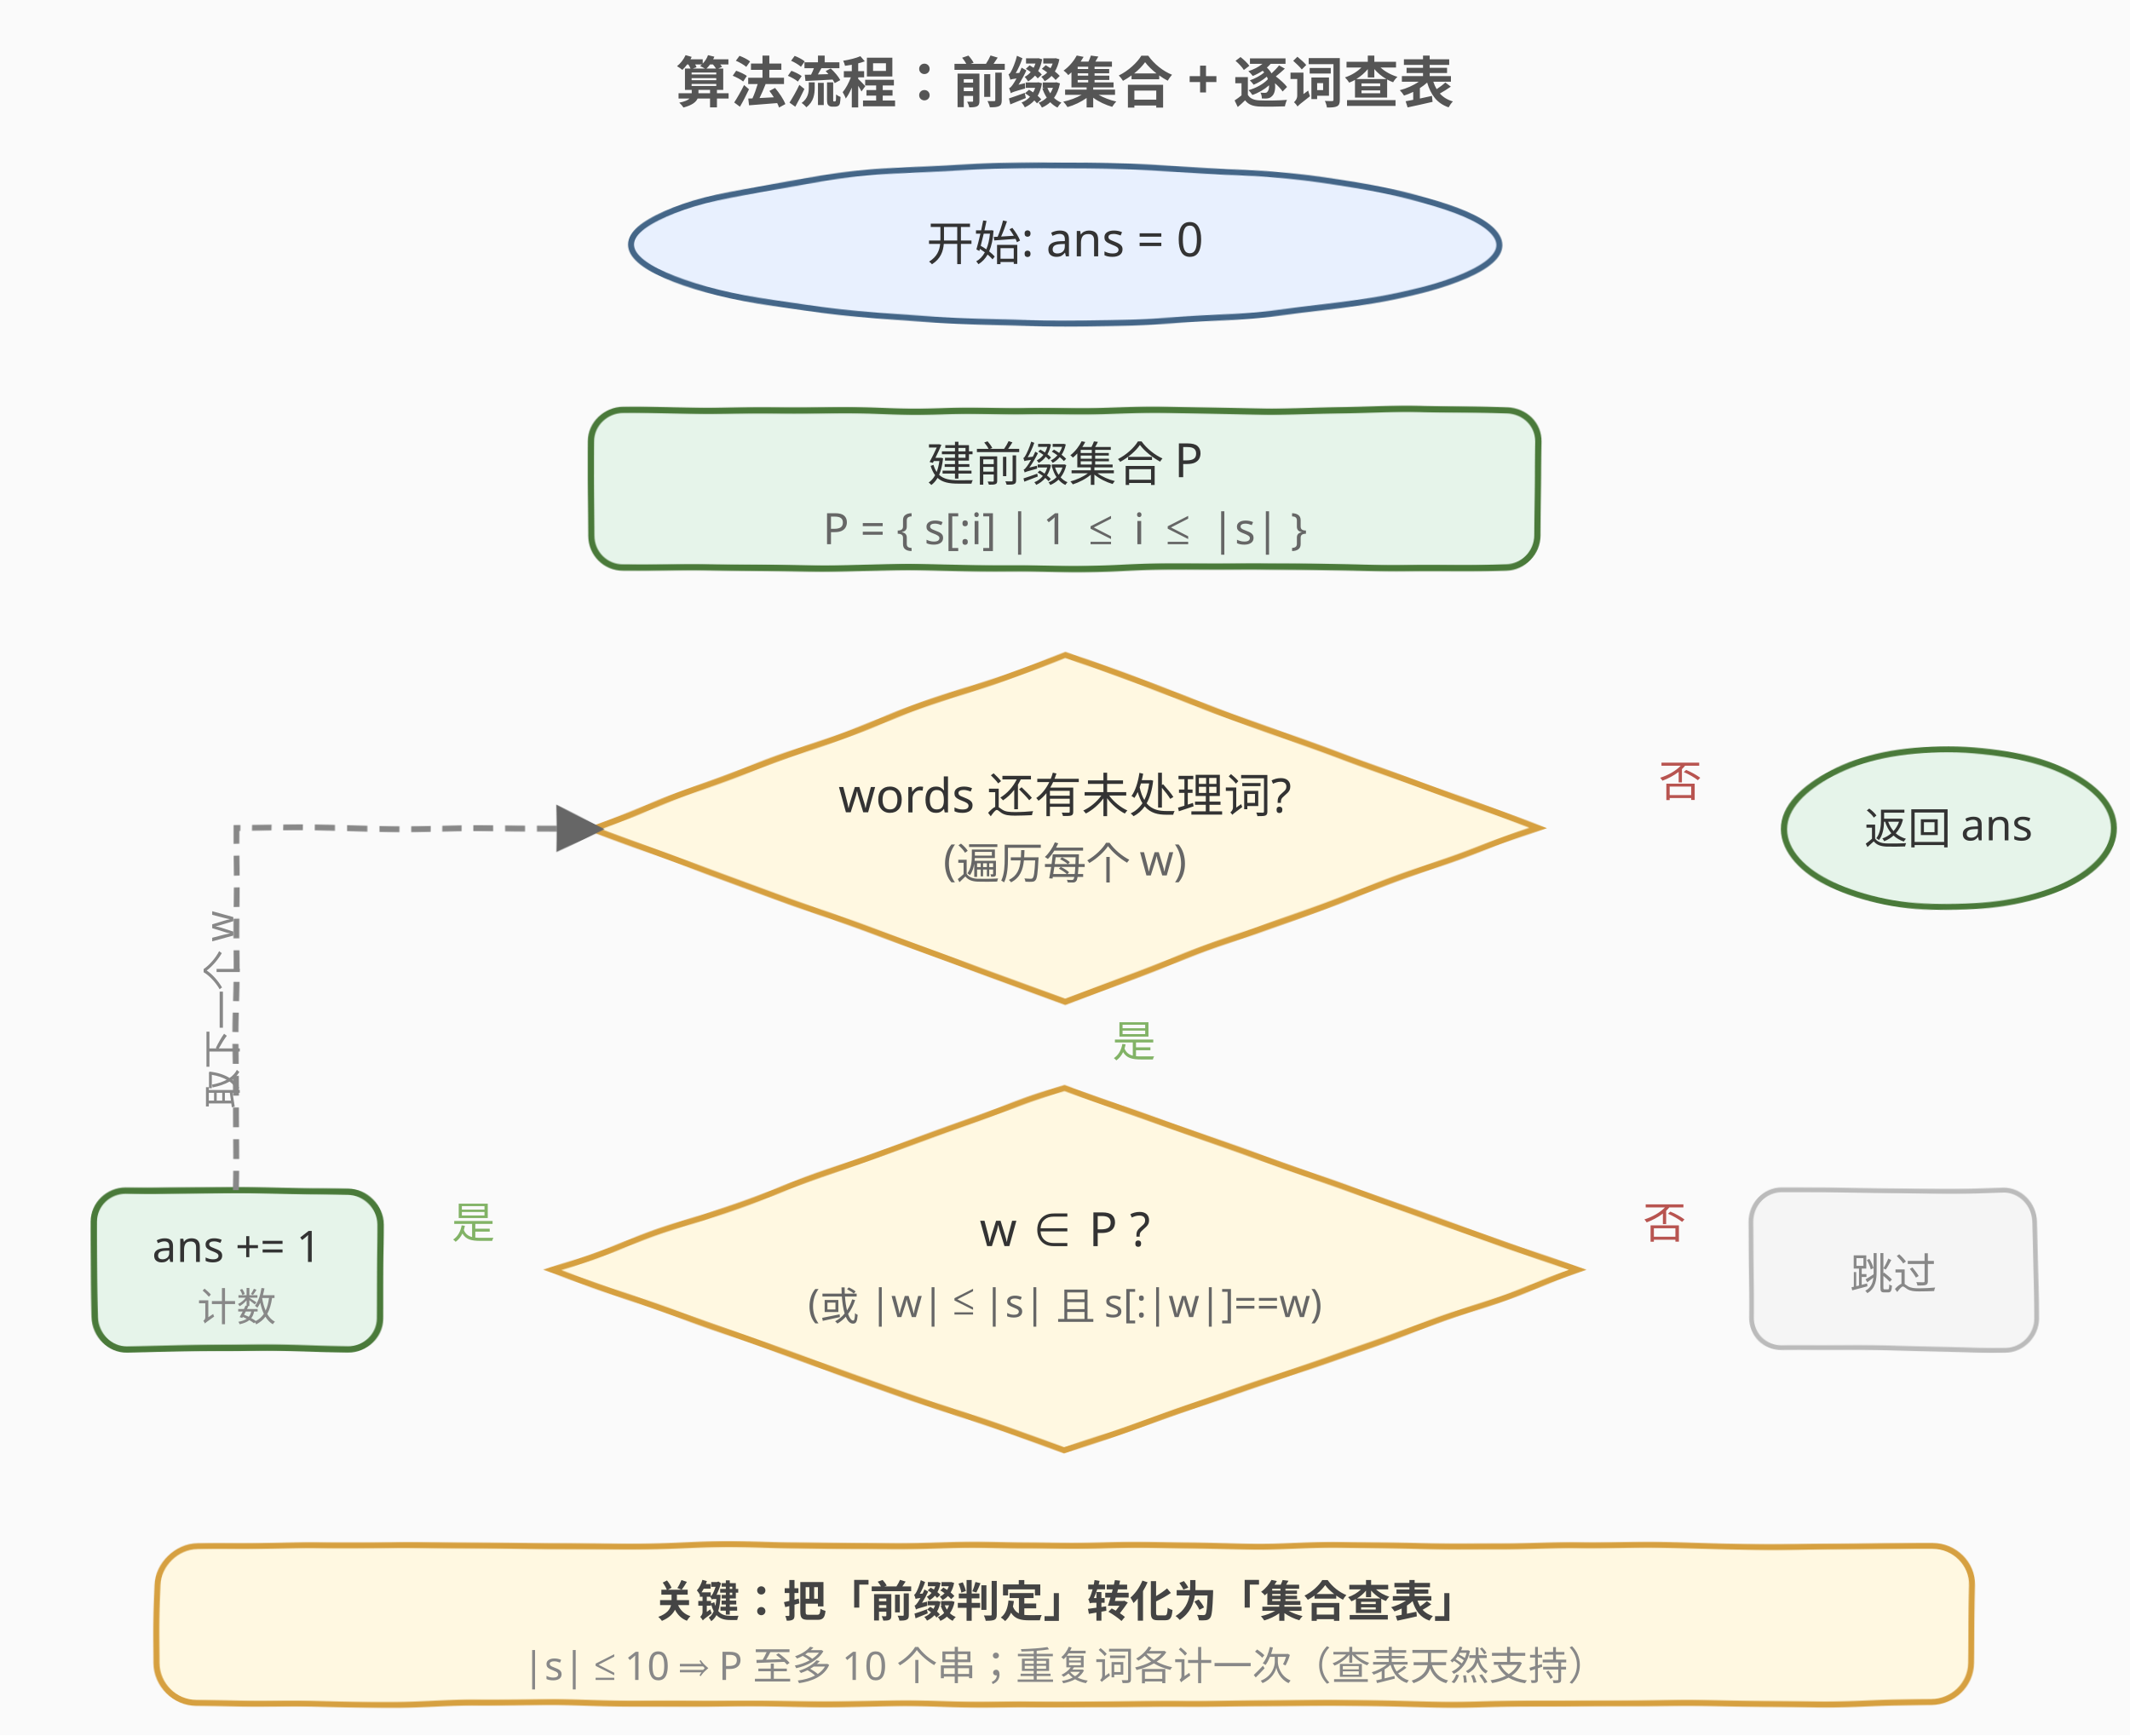
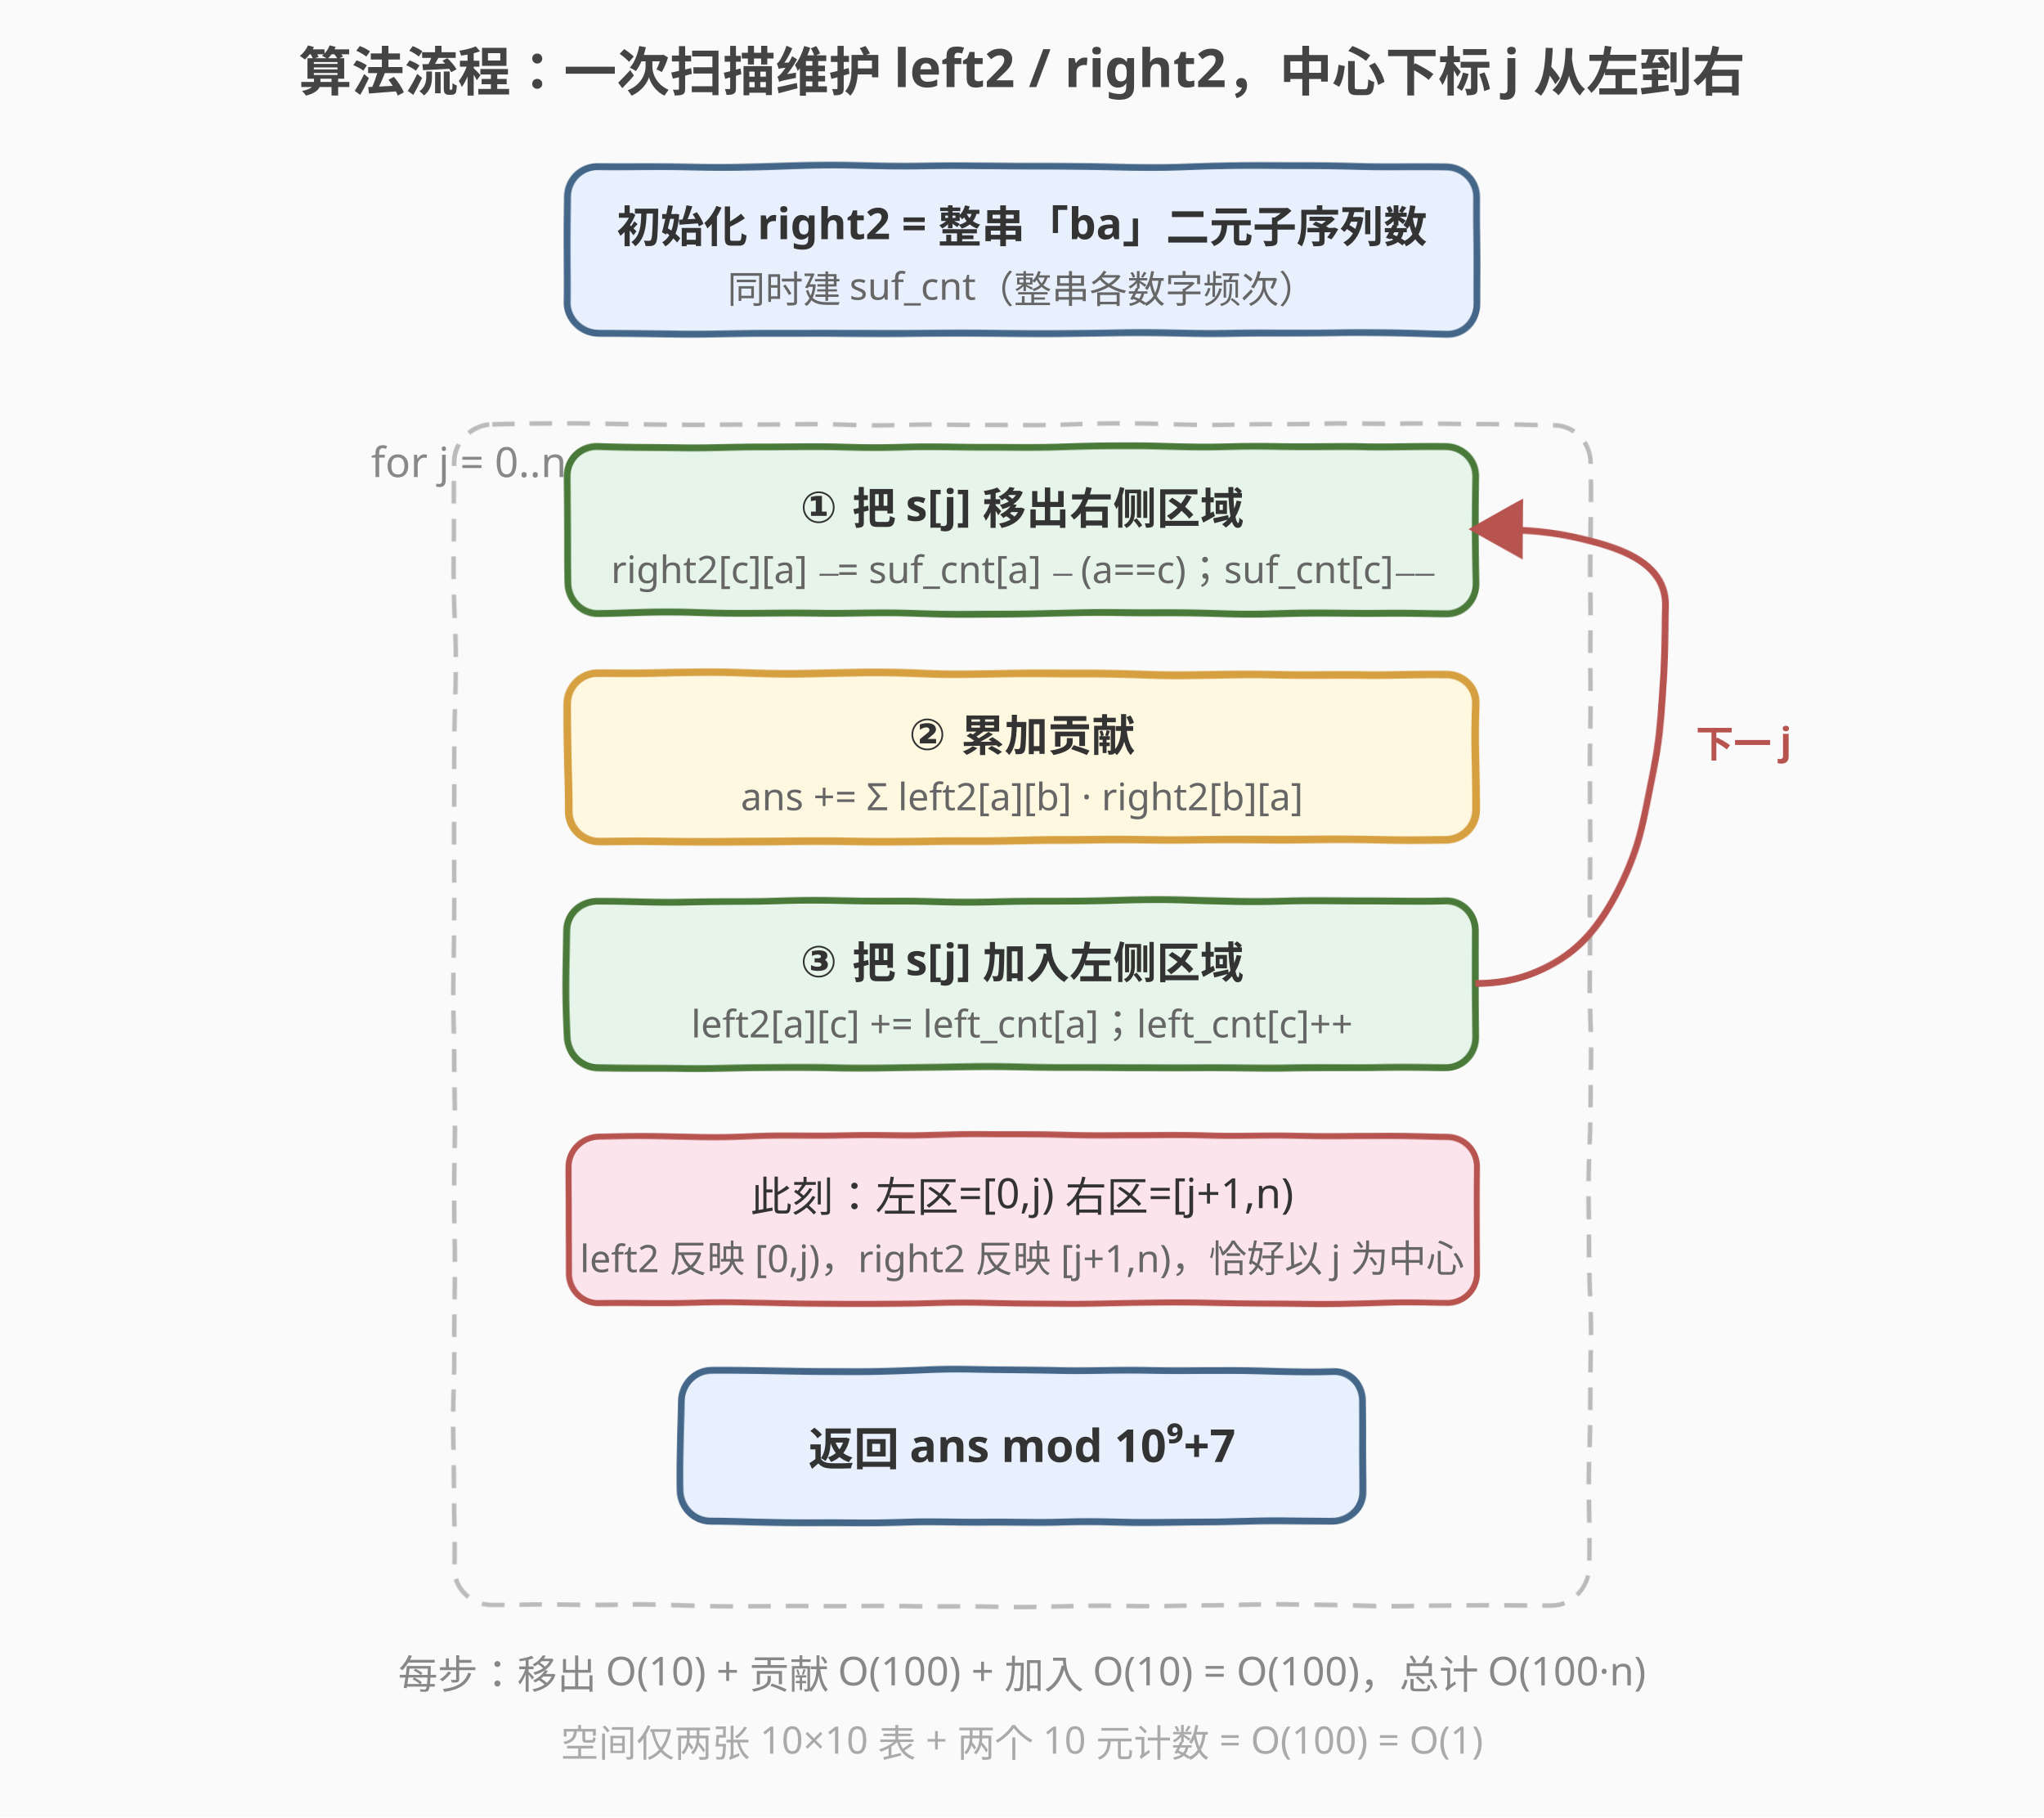
- <svg xmlns="http://www.w3.org/2000/svg" viewBox="0 0 540 440" font-family="'Comic Sans MS', 'Segoe UI', 'Kaiti SC', 楷体, cursive">
+ <svg xmlns="http://www.w3.org/2000/svg" viewBox="0 0 540 480" font-family="'Comic Sans MS', 'Segoe UI', 'Kaiti SC', 楷体, cursive">
  <defs>
    <filter id="rough">
      <feTurbulence type="fractalNoise" baseFrequency="0.02" numOctaves="2" seed="3" />
      <feDisplacementMap in="SourceGraphic" scale="2" />
    </filter>
    <filter id="rough2">
      <feTurbulence type="fractalNoise" baseFrequency="0.025" numOctaves="2" seed="7" />
      <feDisplacementMap in="SourceGraphic" scale="1.5" />
    </filter>
-     <marker id="arr" markerWidth="8" markerHeight="8" refX="6" refY="4" orient="auto">
-       <path d="M 0 0 L 8 4 L 0 8 z" fill="#666" />
+     <marker id="arr" markerWidth="9" markerHeight="9" refX="7" refY="4.5" orient="auto">
+       <path d="M0,0 L8,4.5 L0,9 Z" fill="#666" />
+     </marker>
+     <marker id="arrL" markerWidth="9" markerHeight="9" refX="7" refY="4.5" orient="auto">
+       <path d="M0,0 L8,4.5 L0,9 Z" fill="#b85450" />
    </marker>
  </defs>
-   <rect width="540" height="440" fill="#fafafa" />
-   <text x="270" y="26" text-anchor="middle" font-size="14" fill="#555" font-weight="bold">算法流程：前缀集合 + 逐词查表</text>
-   <ellipse cx="270" cy="62" rx="110" ry="20" fill="#e8f0fe" stroke="#446688" stroke-width="1.5" filter="url(#rough2)" />
-   <text x="270" y="66" text-anchor="middle" font-size="12" fill="#333">开始: ans = 0</text>
-   <path d="M 270 82 L 270 100" stroke="#666" stroke-width="1.5" fill="none" marker-end="url(#arr)" filter="url(#rough2)" />
-   <rect x="150" y="104" width="240" height="40" fill="#e6f4ea" stroke="#4a7a3a" stroke-width="1.6" rx="8" filter="url(#rough2)" />
-   <text x="270" y="122" text-anchor="middle" font-size="12" fill="#333">建前缀集合 P</text>
-   <text x="270" y="138" text-anchor="middle" font-size="11" fill="#666">P = { s[:i] | 1 ≤ i ≤ |s| }</text>
-   <path d="M 270 144 L 270 162" stroke="#666" stroke-width="1.5" fill="none" marker-end="url(#arr)" filter="url(#rough2)" />
-   <polygon points="270,166 390,210 270,254 150,210" fill="#fff8e1" stroke="#d6a040" stroke-width="1.5" filter="url(#rough2)" />
-   <text x="270" y="206" text-anchor="middle" font-size="12" fill="#333">words 还有未处理词?</text>
-   <text x="270" y="222" text-anchor="middle" font-size="11" fill="#666">(遍历每个 w)</text>
-   <path d="M 390 210 L 462 210" stroke="#666" stroke-width="1.5" fill="none" marker-end="url(#arr)" filter="url(#rough2)" />
-   <text x="426" y="202" text-anchor="middle" font-size="11" fill="#b85450">否</text>
-   <ellipse cx="494" cy="210" rx="42" ry="20" fill="#e6f4ea" stroke="#4a7a3a" stroke-width="1.5" filter="url(#rough2)" />
-   <text x="494" y="214" text-anchor="middle" font-size="11" fill="#333">返回 ans</text>
-   <path d="M 270 254 L 270 272" stroke="#666" stroke-width="1.5" fill="none" marker-end="url(#arr)" filter="url(#rough2)" />
-   <text x="282" y="268" font-size="11" fill="#82b366">是</text>
-   <polygon points="270,276 400,322 270,368 140,322" fill="#fff8e1" stroke="#d6a040" stroke-width="1.5" filter="url(#rough2)" />
-   <text x="270" y="316" text-anchor="middle" font-size="12" fill="#333">w ∈ P ?</text>
-   <text x="270" y="334" text-anchor="middle" font-size="10" fill="#666">(或 |w|≤|s| 且 s[:|w|]==w)</text>
-   <path d="M 140 322 L 96 322" stroke="#666" stroke-width="1.5" fill="none" marker-end="url(#arr)" filter="url(#rough2)" />
-   <text x="120" y="314" text-anchor="middle" font-size="11" fill="#82b366">是</text>
-   <rect x="24" y="302" width="72" height="40" fill="#e6f4ea" stroke="#4a7a3a" stroke-width="1.6" rx="8" filter="url(#rough2)" />
-   <text x="60" y="320" text-anchor="middle" font-size="11" fill="#333">ans += 1</text>
-   <text x="60" y="335" text-anchor="middle" font-size="10" fill="#888">计数</text>
-   <path d="M 400 322 L 444 322" stroke="#666" stroke-width="1.5" fill="none" marker-end="url(#arr)" filter="url(#rough2)" />
-   <text x="422" y="314" text-anchor="middle" font-size="11" fill="#b85450">否</text>
-   <rect x="444" y="302" width="72" height="40" fill="#f5f5f5" stroke="#bbb" stroke-width="1.2" rx="8" filter="url(#rough2)" />
-   <text x="480" y="327" text-anchor="middle" font-size="11" fill="#888">跳过</text>
-   <path d="M 60 302 L 60 210 L 150 210" stroke="#888" stroke-width="1.5" fill="none" stroke-dasharray="5,3" marker-end="url(#arr)" filter="url(#rough2)" />
-   <text x="60" y="256" text-anchor="middle" font-size="10" fill="#888" transform="rotate(-90 60 256)">取下一个 w</text>
-   <rect x="40" y="392" width="460" height="40" fill="#fff8e1" stroke="#d6a040" stroke-width="1.5" rx="10" filter="url(#rough2)" />
-   <text x="270" y="410" text-anchor="middle" font-size="11" fill="#444" font-weight="bold">关键：把「前缀判定」转化为「集合查表」</text>
-   <text x="270" y="426" text-anchor="middle" font-size="10" fill="#888">|s|≤10 ⇒ P 至多 10 个串；重复词各计一次（查表天然支持）</text>
+   <rect width="540" height="480" fill="#fafafa" />
+   <text x="270" y="24" text-anchor="middle" font-size="14" fill="#444" font-weight="bold">算法流程：一次扫描维护 left2 / right2，中心下标 j 从左到右</text>
+   <rect x="150" y="44" width="240" height="44" fill="#e8f0fe" stroke="#446688" stroke-width="1.8" rx="8" filter="url(#rough2)" />
+   <text x="270" y="64" text-anchor="middle" font-size="11.5" fill="#333" font-weight="bold">初始化 right2 = 整串「ba」二元子序列数</text>
+   <text x="270" y="80" text-anchor="middle" font-size="10" fill="#666">同时建 suf_cnt（整串各数字频次）</text>
+   <path d="M 270 88 L 270 106" stroke="#666" stroke-width="1.8" fill="none" marker-end="url(#arr)" filter="url(#rough2)" />
+   <text x="98" y="126" font-size="11" fill="#888">for j = 0..n−1</text>
+   <rect x="120" y="112" width="300" height="312" fill="none" stroke="#bbb" stroke-width="1.2" stroke-dasharray="6 4" rx="10" filter="url(#rough2)" />
+   <rect x="150" y="118" width="240" height="44" fill="#e6f4ea" stroke="#4a7a3a" stroke-width="1.8" rx="8" filter="url(#rough2)" />
+   <text x="270" y="138" text-anchor="middle" font-size="11.5" fill="#333" font-weight="bold">① 把 s[j] 移出右侧区域</text>
+   <text x="270" y="154" text-anchor="middle" font-size="10" fill="#666">right2[c][a] −= suf_cnt[a] − (a==c)；suf_cnt[c]−−</text>
+   <path d="M 270 162 L 270 178" stroke="#666" stroke-width="1.8" fill="none" marker-end="url(#arr)" filter="url(#rough2)" />
+   <rect x="150" y="178" width="240" height="44" fill="#fff8e1" stroke="#d6a040" stroke-width="2" rx="8" filter="url(#rough2)" />
+   <text x="270" y="198" text-anchor="middle" font-size="11.5" fill="#333" font-weight="bold">② 累加贡献</text>
+   <text x="270" y="214" text-anchor="middle" font-size="10" fill="#666">ans += Σ left2[a][b] · right2[b][a]</text>
+   <path d="M 270 222 L 270 238" stroke="#666" stroke-width="1.8" fill="none" marker-end="url(#arr)" filter="url(#rough2)" />
+   <rect x="150" y="238" width="240" height="44" fill="#e6f4ea" stroke="#4a7a3a" stroke-width="1.8" rx="8" filter="url(#rough2)" />
+   <text x="270" y="258" text-anchor="middle" font-size="11.5" fill="#333" font-weight="bold">③ 把 s[j] 加入左侧区域</text>
+   <text x="270" y="274" text-anchor="middle" font-size="10" fill="#666">left2[a][c] += left_cnt[a]；left_cnt[c]++</text>
+   <path d="M 390 260 Q 440 260 440 160 Q 440 140 390 140" stroke="#b85450" stroke-width="1.8" fill="none" marker-end="url(#arrL)" filter="url(#rough2)" />
+   <text x="448" y="200" font-size="10" fill="#b85450" font-weight="bold">下一 j</text>
+   <path d="M 270 282 L 270 300" stroke="#666" stroke-width="1.8" fill="none" marker-end="url(#arr)" filter="url(#rough2)" />
+   <rect x="150" y="300" width="240" height="44" fill="#fce4ec" stroke="#b85450" stroke-width="1.6" rx="8" filter="url(#rough2)" />
+   <text x="270" y="320" text-anchor="middle" font-size="11" fill="#333">此刻：左区=[0,j)  右区=[j+1,n)</text>
+   <text x="270" y="336" text-anchor="middle" font-size="10" fill="#666">left2 反映 [0,j)，right2 反映 [j+1,n)，恰好以 j 为中心</text>
+   <path d="M 270 344 L 270 362" stroke="#666" stroke-width="1.8" fill="none" marker-end="url(#arr)" filter="url(#rough2)" />
+   <rect x="180" y="362" width="180" height="40" fill="#e8f0fe" stroke="#446688" stroke-width="1.8" rx="8" filter="url(#rough2)" />
+   <text x="270" y="387" text-anchor="middle" font-size="12" fill="#333" font-weight="bold">返回 ans mod 10⁹+7</text>
+   <text x="270" y="446" text-anchor="middle" font-size="10.5" fill="#888">每步：移出 O(10) + 贡献 O(100) + 加入 O(10) = O(100)，总计 O(100·n)</text>
+   <text x="270" y="464" text-anchor="middle" font-size="10" fill="#aaa">空间仅两张 10×10 表 + 两个 10 元计数 = O(100) = O(1)</text>
</svg>
